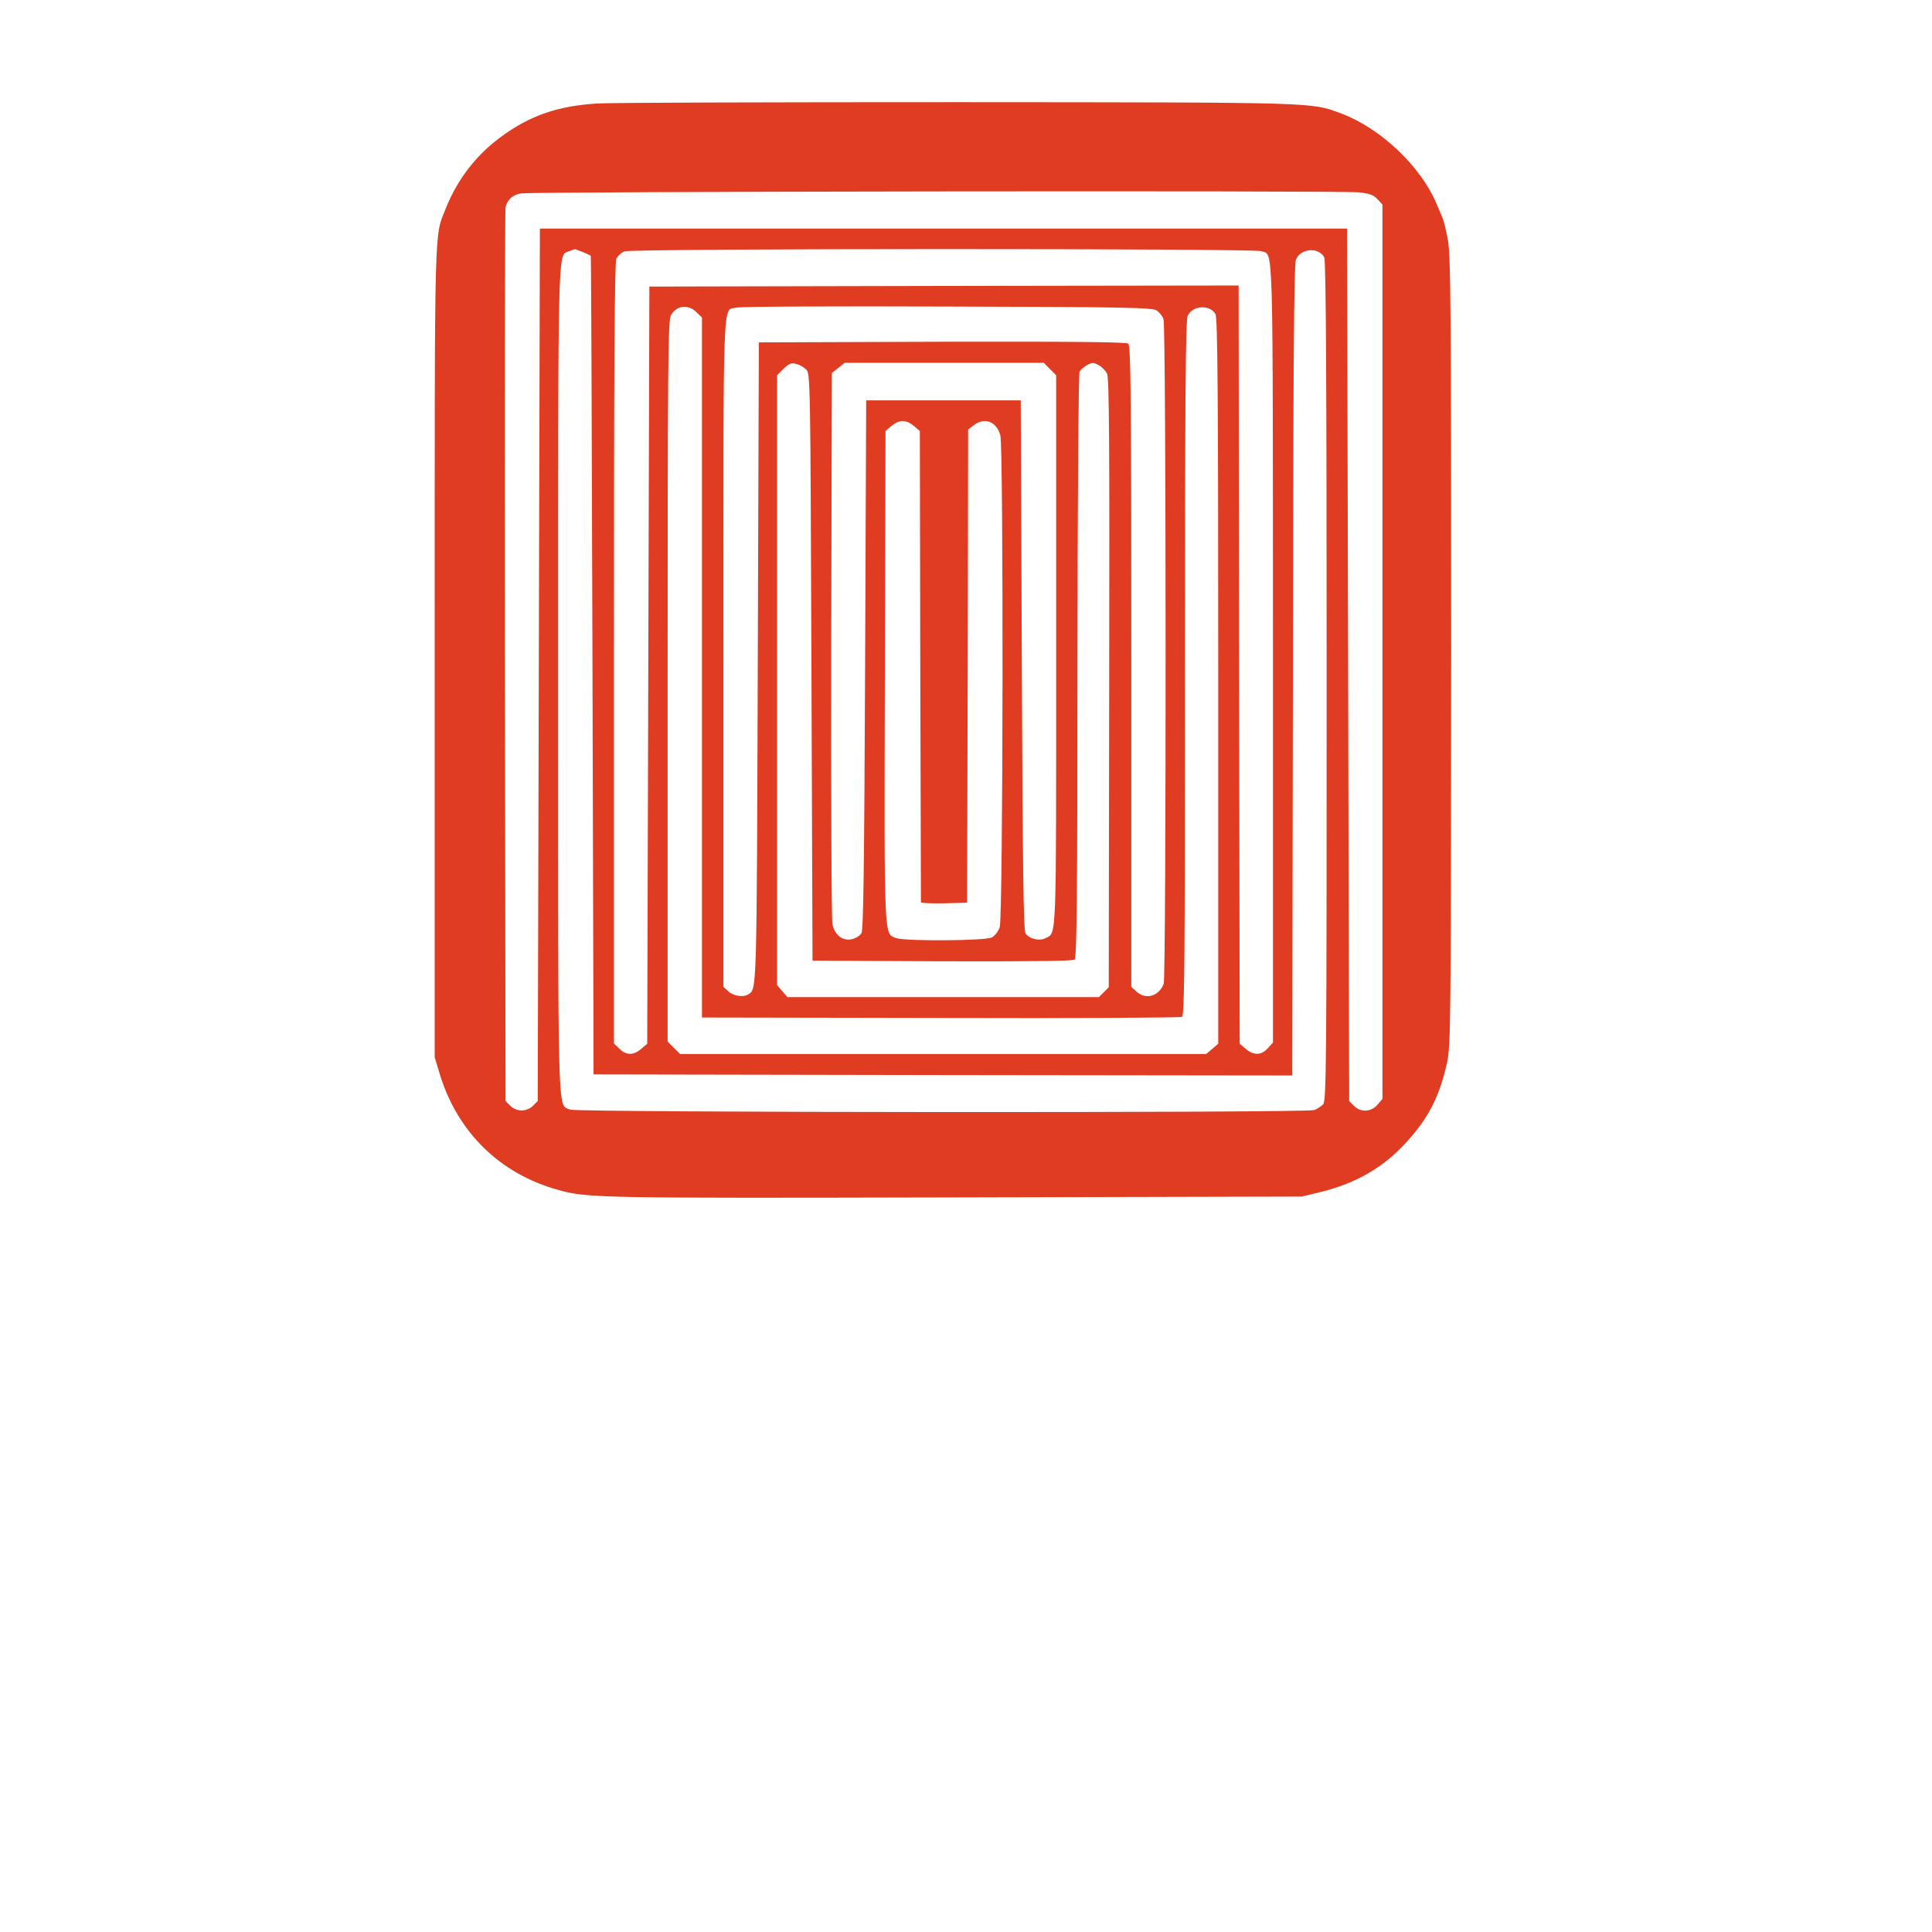
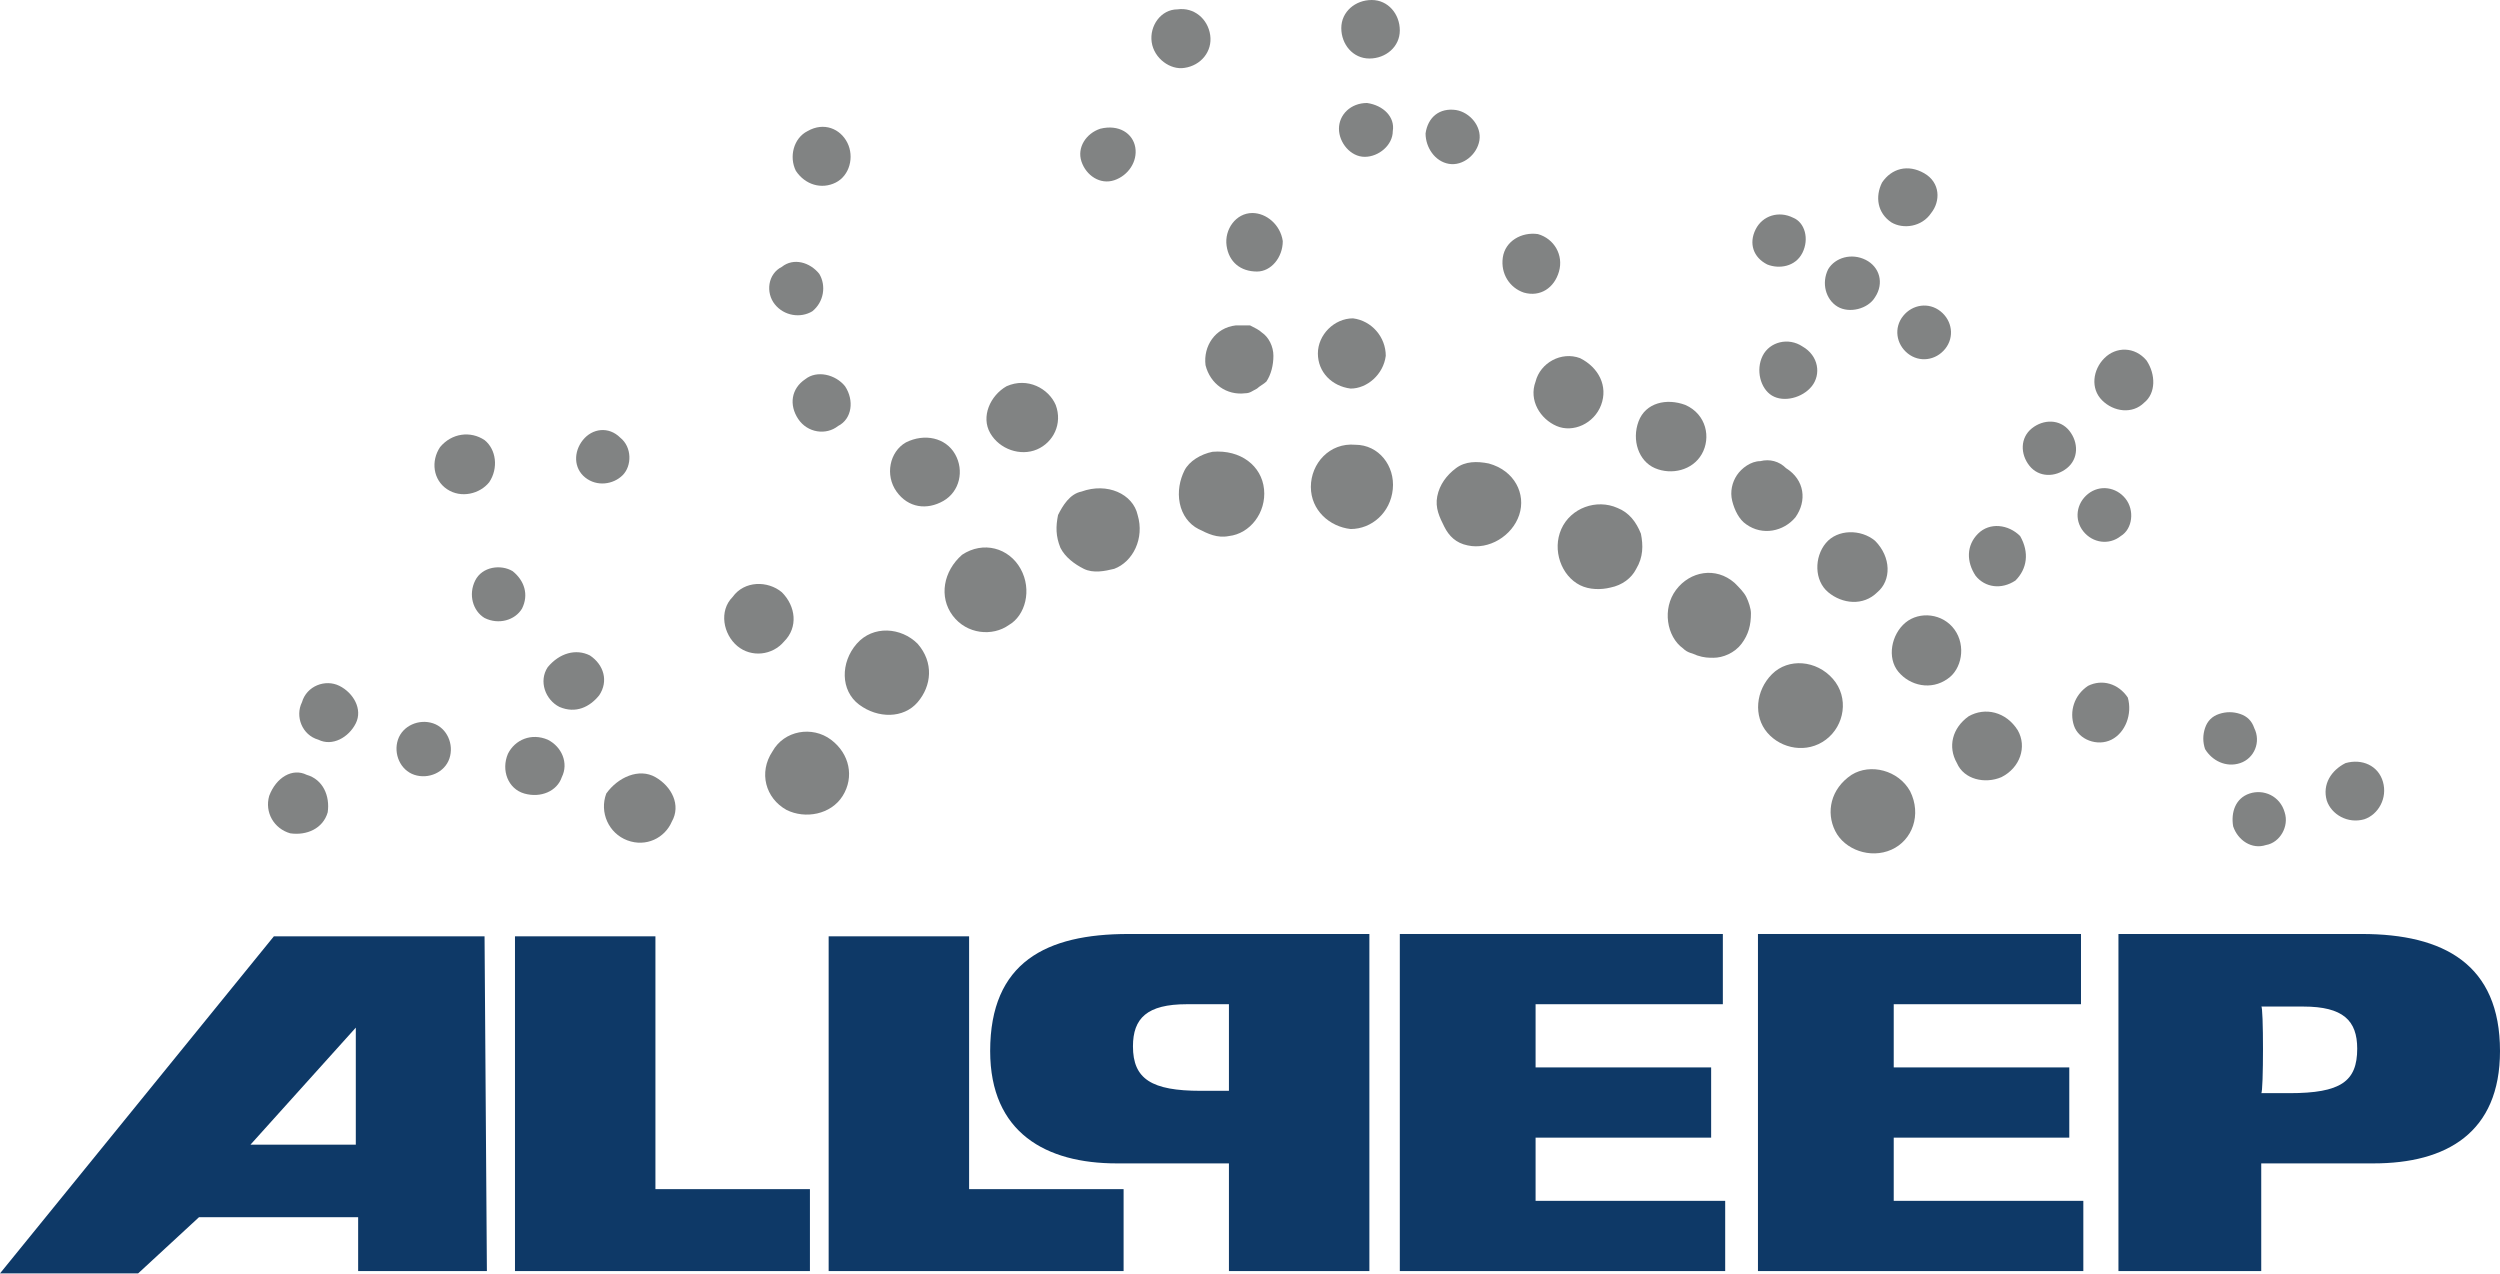
- <svg xmlns="http://www.w3.org/2000/svg" version="1.0" width="900pt" height="900pt" viewBox="0 0 900 900" preserveAspectRatio="xMidYMid meet" id="svg38">
-   <defs id="defs42" />
-   <path d="m 278.5,48.2 c -18.8,1.1 -31.9,5.7 -45.6,15.9 -11.2,8.3 -19.9,19.6 -25.2,32.9 -5.5,13.9 -5.2,1.9 -5.2,206 v 189.5 l 2.4,8 c 8.3,27 28,46.3 55.1,53.8 13.5,3.8 18.5,3.9 184.5,3.5 l 162,-0.4 9,-2.2 c 16.5,-4.1 29.2,-11.5 39.9,-23.4 10.2,-11.2 15.2,-21.1 18.7,-36.8 1.7,-8.1 1.8,-16.8 1.9,-192.1 0,-162.1 -0.2,-184.6 -1.6,-191.5 -0.8,-4.4 -1.9,-8.8 -2.4,-9.9 -0.5,-1.1 -1.8,-4.2 -2.9,-6.8 -7.4,-17.4 -26.1,-35 -44.2,-41.8 -14.4,-5.3 -8.9,-5.2 -178.4,-5.3 -86.3,0 -161.9,0.2 -168,0.6 z m 354.4,41.4 c 5.1,0.5 6.9,1.2 8.8,3.2 l 2.3,2.5 v 208.3 208.3 l -2.3,2.7 c -3,3.5 -7.9,3.7 -11,0.5 l -2.2,-2.2 -0.5,-203.2 -0.5,-203.2 h -188 -188 l -0.5,203.2 -0.5,203.2 -2.2,2.2 c -2.9,2.9 -7.7,2.9 -10.6,0 l -2.2,-2.2 -0.3,-207.2 c -0.1,-113.9 0,-208.1 0.3,-209.2 0.9,-3.6 3.4,-5.8 7.2,-6.4 5.1,-0.9 382.1,-1.4 390.2,-0.5 z m -361.4,27.8 c 1.9,0.8 3.6,1.6 3.7,1.8 0.2,0.2 0.5,86 0.8,190.8 l 0.5,190.5 162.8,0.3 162.7,0.2 v -2.7 c 0,-1.6 0.1,-86.5 0.3,-188.8 0.1,-139.1 0.5,-186.7 1.4,-188.6 2.3,-5.3 10.6,-5.9 13.2,-1 0.8,1.4 1.1,61.6 1.1,197.5 0,180.5 -0.1,195.6 -1.7,197.1 -0.9,0.9 -2.7,2.1 -4,2.6 -3.8,1.4 -343.6,1.2 -346.7,-0.2 -6,-2.8 -5.6,10.3 -5.6,-199.8 0,-208.1 -0.3,-197.9 5.2,-200.1 1.3,-0.5 2.4,-0.9 2.6,-0.9 0.1,-0.1 1.8,0.6 3.7,1.3 z M 587.6,117 c 5.7,2.2 5.3,-10.1 5.4,186.6 v 182.1 l -2.5,2.7 c -3,3.3 -6.5,3.3 -10.2,0.2 l -2.8,-2.4 -0.3,-176.6 -0.2,-176.6 -137.3,0.2 -137.2,0.3 -0.5,176.3 -0.5,176.4 -2.8,2.4 c -3.6,3.1 -7.1,3.1 -10.2,-0.1 L 286,486.1 V 304.6 c 0,-134.2 0.3,-182.2 1.1,-184 0.7,-1.4 2.4,-3 3.8,-3.5 3.7,-1.4 293.1,-1.4 296.7,-0.1 z m -48.8,27.6 c 1.2,0.8 2.7,2.6 3.2,4 1.3,3.3 1.3,306.4 0.1,309.7 -2.3,5.9 -8.4,7.6 -12.8,3.5 L 527,459.7 V 310.4 c 0,-124.5 -0.2,-149.3 -1.4,-150.3 -1,-0.8 -24.5,-1 -86.7,-0.9 l -85.4,0.3 -0.5,149 c -0.5,155.3 -0.4,152.1 -4.4,154.7 -2.2,1.5 -7,0.8 -9.3,-1.4 L 337,459.7 V 304 c 0,-171.3 -0.5,-159 6,-160.7 1.7,-0.5 45.9,-0.7 98.2,-0.5 83.1,0.2 95.6,0.5 97.6,1.8 z m -214.3,0.9 2.5,2.4 v 163 163.1 l 111.1,0.2 c 61.1,0.2 111.7,-0.1 112.5,-0.5 1.2,-0.7 1.4,-23.4 1.4,-162.5 0,-127.8 0.3,-162.2 1.3,-164.2 2.4,-4.8 10.3,-5.2 12.9,-0.7 1,1.8 1.3,35.8 1.3,171 v 168.9 l -2.8,2.4 -2.8,2.4 H 439.4 316.8 l -2.9,-2.9 -2.9,-2.9 V 317.5 c 0,-146 0.2,-168 1.5,-170.5 2.4,-4.7 8.1,-5.5 12,-1.5 z m 51,26.6 c 2,1.9 2,3.6 2.5,138.7 l 0.5,136.7 60.4,0.3 c 41.5,0.1 60.8,-0.1 61.7,-0.8 1,-0.9 1.3,-27.9 1.3,-136.7 0.1,-77.7 0.5,-136.2 1,-137.2 0.5,-0.9 2.1,-2.3 3.6,-3.1 2.3,-1.2 3,-1.2 5.3,0.1 1.5,0.8 3.2,2.6 3.9,3.9 1,2 1.2,32.1 1,144.2 l -0.2,141.7 -2.3,2.3 -2.3,2.3 h -72.5 -72.6 l -2.4,-2.8 -2.4,-2.8 v -142 -142.1 l 3,-3 c 2.5,-2.4 3.6,-2.9 5.8,-2.3 1.5,0.3 3.6,1.5 4.7,2.6 z m 113.6,-0.2 2.9,2.9 v 128.4 c 0,139.1 0.3,131 -5.1,133.9 -2.8,1.4 -7.7,0.2 -9.2,-2.4 -0.9,-1.7 -1.3,-29.8 -1.7,-125.2 l -0.5,-123 h -36 -36 l -0.5,123 c -0.4,95.4 -0.8,123.5 -1.7,125.2 -0.7,1.2 -2.7,2.4 -4.4,2.8 -4.3,1 -8.1,-1.9 -9.1,-7 -0.5,-2.1 -0.7,-60.7 -0.6,-130.3 l 0.3,-126.4 3,-2.4 3,-2.4 h 46.3 46.4 z m -63.4,26.5 2.8,2.4 0.2,109.4 c 0.2,60.1 0.3,109.7 0.3,110.1 0,0.4 4.8,0.6 10.8,0.5 l 10.7,-0.3 0.3,-110.2 0.2,-110.2 2.6,-2 c 5,-3.9 10.6,-1.8 12.4,4.7 1.5,5.6 1.3,224.6 -0.3,229.2 -0.7,1.9 -2.3,4 -3.7,4.7 -3.1,1.6 -40.5,1.8 -44.5,0.3 -5.8,-2.2 -5.6,2.4 -5.3,-122.1 l 0.3,-114.1 2.8,-2.4 c 3.6,-3 6.8,-3 10.4,0 z" id="path4" style="fill:#df3c21;stroke:none;stroke-width:0.1;fill-opacity:1" />
+ <svg xmlns="http://www.w3.org/2000/svg" version="1.1" id="Layer_2_00000078015003645862063670000008535468255680869803_" x="0px" y="0px" viewBox="0 0 106.8 54.4" style="enable-background:new 0 0 106.8 54.4;" xml:space="preserve">
+   <style type="text/css">
+ 	.st0{fill:#818383;}
+ 	.st1{fill:#0E3967;}
+ </style>
+   <g id="Foreground">
+     <g>
+       <path class="st0" d="M35.5,31.6c0.8,0.6,1,1.6,0.5,2.4c-0.5,0.8-1.6,1-2.4,0.6c-0.9-0.5-1.2-1.6-0.6-2.5    C33.5,31.2,34.7,31,35.5,31.6L35.5,31.6z" />
+       <path class="st0" d="M39.2,27.5c0.7,0.8,0.6,1.8,0,2.5c-0.6,0.7-1.7,0.7-2.5,0.1c-0.8-0.6-0.8-1.8-0.1-2.6    C37.3,26.7,38.5,26.8,39.2,27.5L39.2,27.5z" />
+       <path class="st0" d="M43.6,24.3c0.5,0.9,0.2,2-0.5,2.4c-0.7,0.5-1.8,0.4-2.4-0.4c-0.6-0.8-0.4-1.9,0.4-2.6    C42,23.1,43.1,23.4,43.6,24.3z" />
+       <path class="st0" d="M48.6,22c0.3,1-0.2,2-1,2.3c-0.4,0.1-0.9,0.2-1.3,0c-0.4-0.2-0.8-0.5-1-0.9c-0.2-0.5-0.2-0.9-0.1-1.4    c0.2-0.4,0.5-0.9,1-1C47.3,20.6,48.4,21.1,48.6,22L48.6,22z" />
+       <path class="st0" d="M54,20.9c0.1,1-0.6,1.9-1.5,2c-0.5,0.1-0.9-0.1-1.3-0.3c-0.4-0.2-0.7-0.6-0.8-1.1c-0.1-0.5,0-1,0.2-1.4    c0.2-0.4,0.7-0.7,1.2-0.8C53,19.2,53.9,19.9,54,20.9L54,20.9z" />
+       <path class="st0" d="M59.5,20.9c-0.1,1-0.9,1.7-1.8,1.7c-0.9-0.1-1.7-0.8-1.7-1.8c0-1,0.8-1.9,1.9-1.8    C58.9,19,59.6,19.9,59.5,20.9z" />
+       <path class="st0" d="M64.9,22c-0.3,0.9-1.3,1.5-2.2,1.3c-0.5-0.1-0.8-0.4-1-0.8c-0.2-0.4-0.4-0.8-0.3-1.3s0.4-0.9,0.8-1.2    s0.9-0.3,1.4-0.2C64.7,20.1,65.2,21.1,64.9,22L64.9,22z" />
+       <path class="st0" d="M69.9,24.3c-0.2,0.4-0.6,0.7-1.1,0.8c-0.4,0.1-0.9,0.1-1.3-0.1c-0.8-0.4-1.2-1.5-0.8-2.4    c0.4-0.9,1.5-1.3,2.4-0.9c0.5,0.2,0.8,0.6,1,1.1C70.2,23.3,70.2,23.8,69.9,24.3L69.9,24.3z" />
+       <path class="st0" d="M74.4,27.5c-0.3,0.4-0.8,0.6-1.2,0.6c-0.2,0-0.4,0-0.7-0.1c-0.2-0.1-0.4-0.1-0.6-0.3    c-0.7-0.5-0.9-1.7-0.3-2.5s1.7-1,2.5-0.3c0.2,0.2,0.4,0.4,0.5,0.6c0.1,0.2,0.2,0.5,0.2,0.7C74.8,26.7,74.7,27.1,74.4,27.5    L74.4,27.5z" />
+       <path class="st0" d="M78,31.6c-0.8,0.6-1.9,0.4-2.5-0.3c-0.6-0.7-0.5-1.8,0.2-2.5c0.7-0.7,1.9-0.6,2.6,0.2    C79,29.8,78.8,31,78,31.6L78,31.6z" />
+       <path class="st0" d="M80.8,36.3c-0.9,0.4-2,0-2.4-0.8c-0.4-0.8-0.2-1.8,0.7-2.4c0.8-0.5,2-0.2,2.5,0.7    C82.1,34.8,81.7,35.9,80.8,36.3L80.8,36.3z" />
+       <path class="st0" d="M28,33.2c0.7,0.4,1.1,1.2,0.7,1.9c-0.3,0.7-1.1,1.1-1.9,0.8c-0.8-0.3-1.2-1.2-0.9-2    C26.4,33.2,27.3,32.8,28,33.2L28,33.2z" />
+       <path class="st0" d="M33.4,25.3c0.6,0.6,0.7,1.5,0.1,2.1c-0.5,0.6-1.4,0.7-2,0.2c-0.6-0.5-0.8-1.5-0.2-2.1    C31.8,24.8,32.8,24.8,33.4,25.3L33.4,25.3z" />
+       <path class="st0" d="M40.8,19.4c0.4,0.7,0.2,1.6-0.5,2c-0.7,0.4-1.5,0.3-2-0.4c-0.5-0.7-0.3-1.7,0.4-2.1    C39.5,18.5,40.4,18.7,40.8,19.4L40.8,19.4z" />
+       <path class="st0" d="M45.1,17.3c0.3,0.8-0.1,1.6-0.8,1.9c-0.7,0.3-1.6,0-2-0.7s0-1.6,0.7-2C43.9,16.1,44.8,16.6,45.1,17.3    L45.1,17.3z" />
+       <path class="st0" d="M54.4,15.2c0,0.4-0.1,0.8-0.3,1.1c-0.1,0.1-0.3,0.2-0.4,0.3c-0.2,0.1-0.3,0.2-0.5,0.2    c-0.8,0.1-1.5-0.4-1.7-1.2c-0.1-0.8,0.4-1.6,1.3-1.7c0.2,0,0.4,0,0.6,0c0.2,0.1,0.4,0.2,0.5,0.3C54.2,14.4,54.4,14.8,54.4,15.2    L54.4,15.2z" />
+       <path class="st0" d="M59.2,15.2c-0.1,0.8-0.8,1.4-1.5,1.4c-0.8-0.1-1.4-0.7-1.4-1.5s0.7-1.5,1.5-1.5    C58.6,13.7,59.2,14.4,59.2,15.2z" />
+       <path class="st0" d="M68.4,17.3c-0.3,0.8-1.2,1.2-1.9,0.9c-0.7-0.3-1.2-1.1-0.9-1.9c0.2-0.8,1.1-1.3,1.9-1    C68.3,15.7,68.7,16.5,68.4,17.3L68.4,17.3z" />
+       <path class="st0" d="M72.7,19.4c-0.4,0.7-1.3,0.9-2,0.6c-0.7-0.3-1-1.2-0.7-2s1.2-1,2-0.7C72.9,17.7,73.1,18.7,72.7,19.4    L72.7,19.4z" />
+       <path class="st0" d="M76.7,22.1c-0.5,0.6-1.4,0.8-2.1,0.3c-0.3-0.2-0.5-0.6-0.6-1c-0.1-0.4,0-0.8,0.2-1.1c0.2-0.3,0.6-0.6,1-0.6    c0.4-0.1,0.8,0,1.1,0.3C77.1,20.5,77.2,21.4,76.7,22.1L76.7,22.1z" />
+       <path class="st0" d="M80.2,25.3c-0.6,0.6-1.5,0.5-2.1,0c-0.6-0.5-0.6-1.5-0.1-2.1c0.5-0.6,1.5-0.6,2.1-0.1    C80.8,23.8,80.8,24.8,80.2,25.3z" />
+       <path class="st0" d="M83.2,29c-0.7,0.5-1.6,0.3-2.1-0.3c-0.5-0.6-0.3-1.6,0.3-2.1c0.6-0.5,1.6-0.4,2.1,0.3    C84,27.6,83.8,28.6,83.2,29L83.2,29z" />
+       <path class="st0" d="M85.5,33.2c-0.7,0.3-1.6,0.1-1.9-0.6c-0.4-0.7-0.2-1.5,0.5-2c0.7-0.4,1.6-0.2,2.1,0.6    C86.6,31.9,86.3,32.8,85.5,33.2L85.5,33.2z" />
+       <path class="st0" d="M23.4,31.6c0.6,0.3,0.9,1,0.6,1.6c-0.2,0.6-0.9,0.9-1.6,0.7s-1-1-0.7-1.7C22,31.6,22.7,31.3,23.4,31.6    L23.4,31.6z" />
+       <path class="st0" d="M25.2,28c0.6,0.4,0.8,1.1,0.4,1.7c-0.4,0.5-1,0.8-1.7,0.5c-0.6-0.3-0.9-1.1-0.5-1.7    C23.9,27.9,24.6,27.7,25.2,28L25.2,28z" />
+       <path class="st0" d="M36.1,16.5c0.4,0.6,0.3,1.4-0.3,1.7c-0.5,0.4-1.3,0.3-1.7-0.3s-0.3-1.3,0.3-1.7C34.9,15.8,35.7,16,36.1,16.5z    " />
+       <path class="st0" d="M54.8,10.3c0,0.7-0.5,1.3-1.1,1.3c-0.7,0-1.2-0.4-1.3-1.1c-0.1-0.7,0.4-1.4,1.1-1.4    C54.1,9.1,54.7,9.6,54.8,10.3z" />
+       <path class="st0" d="M66.6,11.6c-0.2,0.7-0.8,1.1-1.5,0.9c-0.6-0.2-1-0.8-0.9-1.5S65,9.9,65.7,10C66.4,10.2,66.8,10.9,66.6,11.6z" />
+       <path class="st0" d="M77.4,16.5c-0.4,0.5-1.2,0.7-1.7,0.4s-0.7-1.1-0.4-1.7s1.1-0.8,1.7-0.4C77.7,15.2,77.8,16,77.4,16.5    L77.4,16.5z" />
+       <path class="st0" d="M86.1,24.8c-0.6,0.4-1.3,0.3-1.7-0.2C84,24,84,23.3,84.5,22.8c0.5-0.5,1.3-0.4,1.8,0.1    C86.7,23.6,86.6,24.3,86.1,24.8L86.1,24.8z" />
+       <path class="st0" d="M90.2,31.6c-0.6,0.3-1.4,0-1.6-0.6s0-1.3,0.6-1.7c0.6-0.3,1.3-0.1,1.7,0.5C91.1,30.5,90.8,31.3,90.2,31.6    L90.2,31.6z" />
+       <path class="st0" d="M18.5,30.9c0.6,0.2,0.9,0.9,0.7,1.5c-0.2,0.6-0.9,0.9-1.5,0.7c-0.6-0.2-0.9-0.9-0.7-1.5    C17.2,31,17.9,30.7,18.5,30.9z" />
+       <path class="st0" d="M21.9,24.4c0.5,0.4,0.7,1,0.4,1.6c-0.3,0.5-1,0.7-1.6,0.4c-0.5-0.3-0.7-1-0.4-1.6S21.4,24.1,21.9,24.4z" />
+       <path class="st0" d="M26.5,18.7c0.5,0.4,0.5,1.2,0.1,1.6s-1.1,0.5-1.6,0.1s-0.5-1.1-0.1-1.6C25.3,18.3,26,18.2,26.5,18.7z" />
+       <path class="st0" d="M35,11.7c0.3,0.5,0.2,1.2-0.3,1.6c-0.5,0.3-1.2,0.2-1.6-0.3c-0.4-0.5-0.3-1.3,0.3-1.6    C33.9,11,34.6,11.2,35,11.7z" />
+       <path class="st0" d="M48.5,6.3c0.1,0.6-0.3,1.2-0.9,1.4c-0.6,0.2-1.2-0.2-1.4-0.8s0.2-1.2,0.8-1.4C47.8,5.3,48.4,5.7,48.5,6.3    L48.5,6.3z" />
+       <path class="st0" d="M59.5,5.6c0,0.6-0.6,1.1-1.2,1.1c-0.6,0-1.1-0.6-1.1-1.2s0.5-1.1,1.2-1.1C59.1,4.5,59.6,5,59.5,5.6z" />
+       <path class="st0" d="M63.2,6c-0.1,0.6-0.7,1.1-1.3,1c-0.6-0.1-1-0.7-1-1.3c0.1-0.7,0.6-1.1,1.3-1C62.8,4.8,63.3,5.4,63.2,6L63.2,6    z" />
+       <path class="st0" d="M77,10.8c-0.3,0.6-1,0.7-1.5,0.5c-0.6-0.3-0.8-0.9-0.5-1.5c0.3-0.6,1-0.8,1.6-0.5C77.1,9.5,77.3,10.2,77,10.8    L77,10.8z" />
+       <path class="st0" d="M80.1,12.7c-0.3,0.5-1.1,0.7-1.6,0.4c-0.5-0.3-0.7-1-0.4-1.6c0.3-0.5,1-0.7,1.6-0.4S80.5,12.1,80.1,12.7z" />
+       <path class="st0" d="M83.1,14.9c-0.4,0.5-1.1,0.6-1.6,0.2c-0.5-0.4-0.6-1.1-0.2-1.6s1.1-0.6,1.6-0.2    C83.4,13.7,83.5,14.4,83.1,14.9z" />
+       <path class="st0" d="M88.3,20c-0.5,0.4-1.2,0.4-1.6-0.1s-0.4-1.2,0.1-1.6s1.2-0.4,1.6,0.1S88.8,19.6,88.3,20z" />
+       <path class="st0" d="M90.6,22.9c-0.5,0.4-1.2,0.3-1.6-0.2c-0.4-0.5-0.3-1.2,0.2-1.6c0.5-0.4,1.2-0.3,1.6,0.2    C91.2,21.8,91.1,22.6,90.6,22.9z" />
+       <path class="st0" d="M95.7,32.6c-0.6,0.2-1.2-0.1-1.5-0.6c-0.1-0.3-0.1-0.6,0-0.9c0.1-0.3,0.3-0.5,0.6-0.6c0.3-0.1,0.6-0.1,0.9,0    c0.3,0.1,0.5,0.3,0.6,0.6C96.6,31.7,96.3,32.4,95.7,32.6L95.7,32.6z" />
+       <path class="st0" d="M96.8,36.1c-0.6,0.2-1.2-0.2-1.4-0.8c-0.1-0.6,0.1-1.2,0.7-1.4c0.6-0.2,1.3,0.1,1.5,0.8    C97.8,35.3,97.4,36,96.8,36.1L96.8,36.1z" />
+       <path class="st0" d="M13.1,33.1c0.7,0.2,1,0.9,0.9,1.6c-0.2,0.7-0.9,1-1.6,0.9c-0.7-0.2-1.1-0.9-0.9-1.6    C11.8,33.2,12.5,32.8,13.1,33.1L13.1,33.1z" />
+       <path class="st0" d="M14.5,29.3c0.6,0.3,1,1,0.7,1.6c-0.3,0.6-1,1-1.6,0.7c-0.7-0.2-1-1-0.7-1.6C13.1,29.3,13.9,29,14.5,29.3    L14.5,29.3z" />
+       <path class="st0" d="M20.7,18.8c0.5,0.4,0.6,1.2,0.2,1.8c-0.4,0.5-1.2,0.7-1.8,0.3c-0.6-0.4-0.7-1.2-0.3-1.8    C19.3,18.5,20.1,18.4,20.7,18.8z" />
+       <path class="st0" d="M36.2,6.1c0.3,0.6,0.1,1.4-0.5,1.7c-0.6,0.3-1.3,0.1-1.7-0.5c-0.3-0.6-0.1-1.4,0.5-1.7    C35.2,5.2,35.9,5.5,36.2,6.1L36.2,6.1z" />
+       <path class="st0" d="M51.7,1.5c0.1,0.7-0.4,1.3-1.1,1.4C50,3,49.3,2.5,49.2,1.8s0.4-1.4,1.1-1.4C51,0.3,51.6,0.8,51.7,1.5    L51.7,1.5z" />
+       <path class="st0" d="M59.8,1.3c0,0.7-0.6,1.2-1.3,1.2c-0.7,0-1.2-0.6-1.2-1.3S57.9,0,58.6,0C59.3,0,59.8,0.6,59.8,1.3L59.8,1.3z" />
+       <path class="st0" d="M82.5,9.1c-0.4,0.6-1.2,0.7-1.7,0.4c-0.6-0.4-0.7-1.1-0.4-1.7c0.4-0.6,1.1-0.8,1.8-0.4S82.9,8.6,82.5,9.1    L82.5,9.1z" />
+       <path class="st0" d="M91.6,17.2c-0.5,0.5-1.3,0.4-1.8-0.1c-0.5-0.5-0.4-1.3,0.1-1.8c0.5-0.5,1.3-0.5,1.8,0.1    C92.1,16,92.1,16.8,91.6,17.2L91.6,17.2z" />
+       <path class="st0" d="M101,35c-0.7,0.2-1.4-0.2-1.6-0.8c-0.2-0.7,0.2-1.3,0.8-1.6c0.7-0.2,1.4,0.1,1.6,0.8    C102,34.1,101.6,34.8,101,35L101,35z" />
+     </g>
+     <g>
+       <path class="st1" d="M11.7,40h9l0.1,14.3h-5.5V52H8.5l-2.6,2.4H0L11.7,40z M15.2,48.9v-5l-4.5,5H15.2z" />
+       <path class="st1" d="M22,40h6v10.8h6.6v3.5H22L22,40L22,40z" />
+       <path class="st1" d="M35.4,40h6v10.8h6.6v3.5H35.4V40L35.4,40z" />
+       <path class="st1" d="M58.6,54.3h-6.1v-4.6h-4.8c-3,0-5.4-1.3-5.4-4.8c0-3.8,2.4-5,5.9-5h10.3V54.3L58.6,54.3z M52.5,42.9h-1.8    c-1.7,0-2.3,0.6-2.3,1.8c0,1.4,0.8,1.9,2.9,1.9h1.2V42.9z" />
+       <path class="st1" d="M59.8,39.9h13.8v3h-8v2.7h7.5v3h-7.5v2.7h8.1v3H59.8V39.9L59.8,39.9z" />
+       <path class="st1" d="M75.1,39.9h13.8v3h-8v2.7h7.5v3h-7.5v2.7H89v3H75.1V39.9L75.1,39.9z" />
+       <path class="st1" d="M90.6,39.9h10.3c3.5,0,5.9,1.3,5.9,5c0,3.5-2.3,4.8-5.4,4.8h-4.8v4.6h-6.1V39.9L90.6,39.9z M96.6,46.7h1.2    c2.2,0,2.9-0.5,2.9-1.9c0-1.2-0.6-1.8-2.3-1.8h-1.8C96.7,42.9,96.7,46.7,96.6,46.7z" />
+     </g>
+   </g>
</svg>
